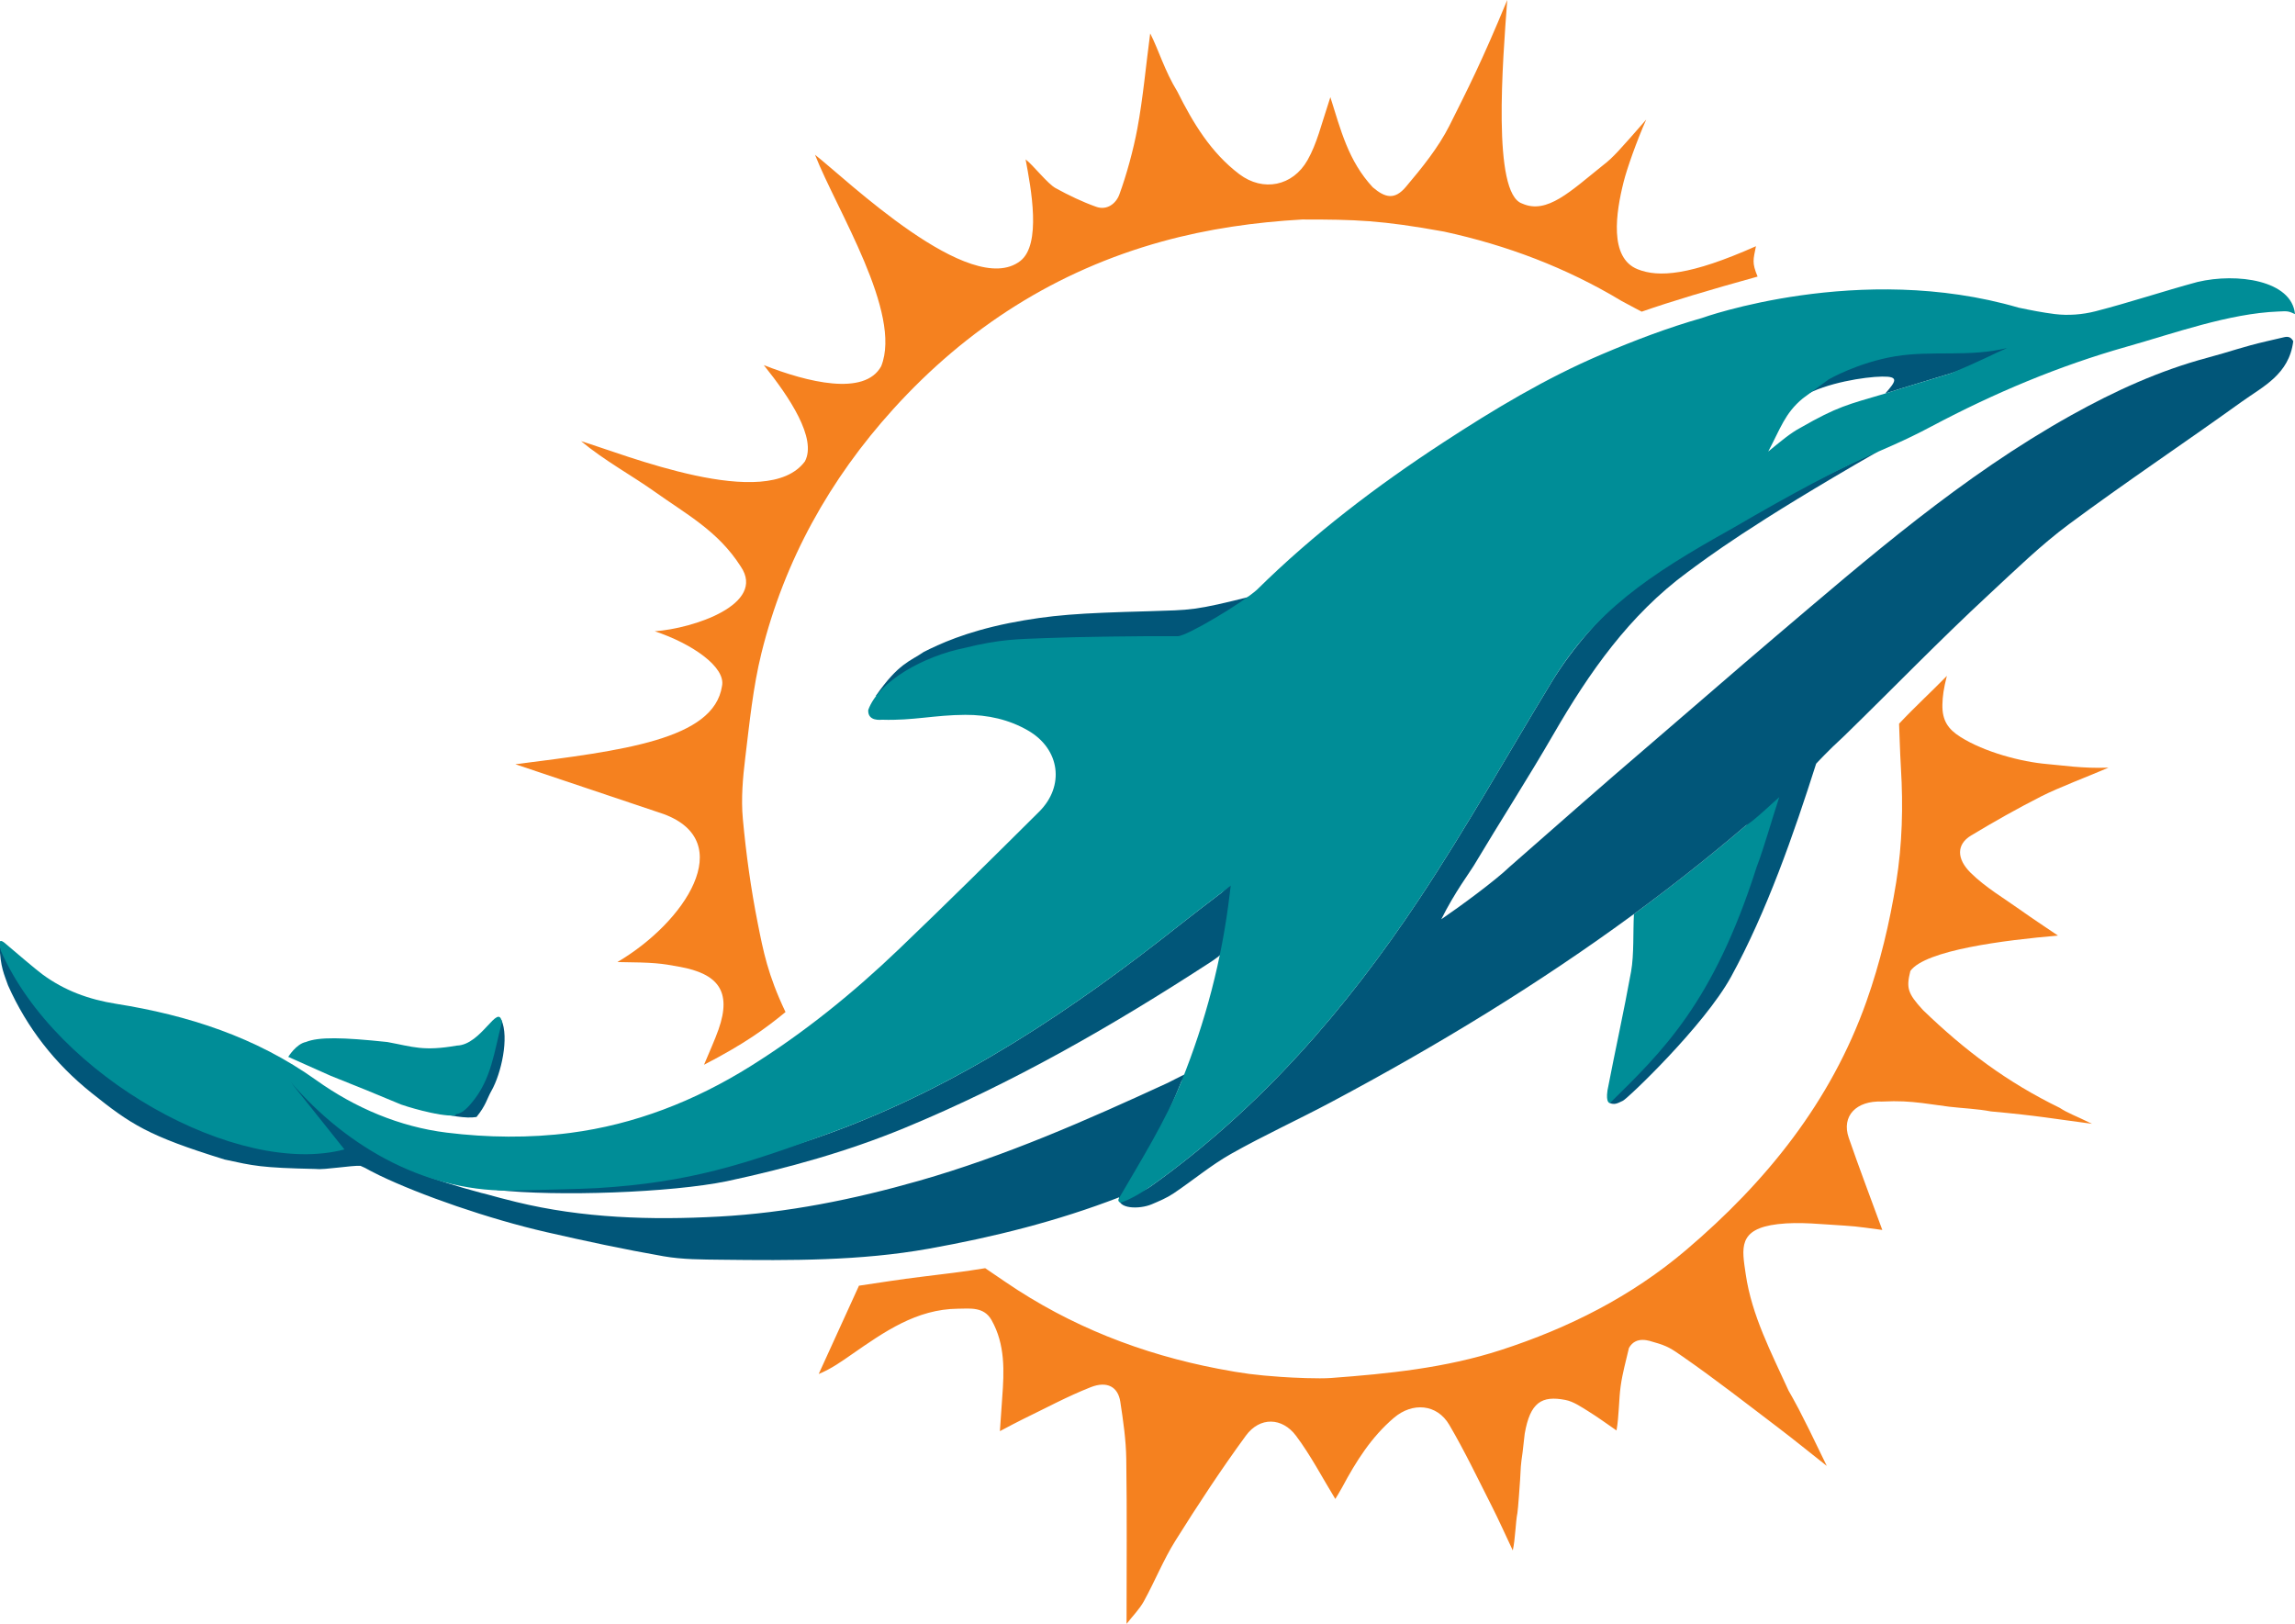
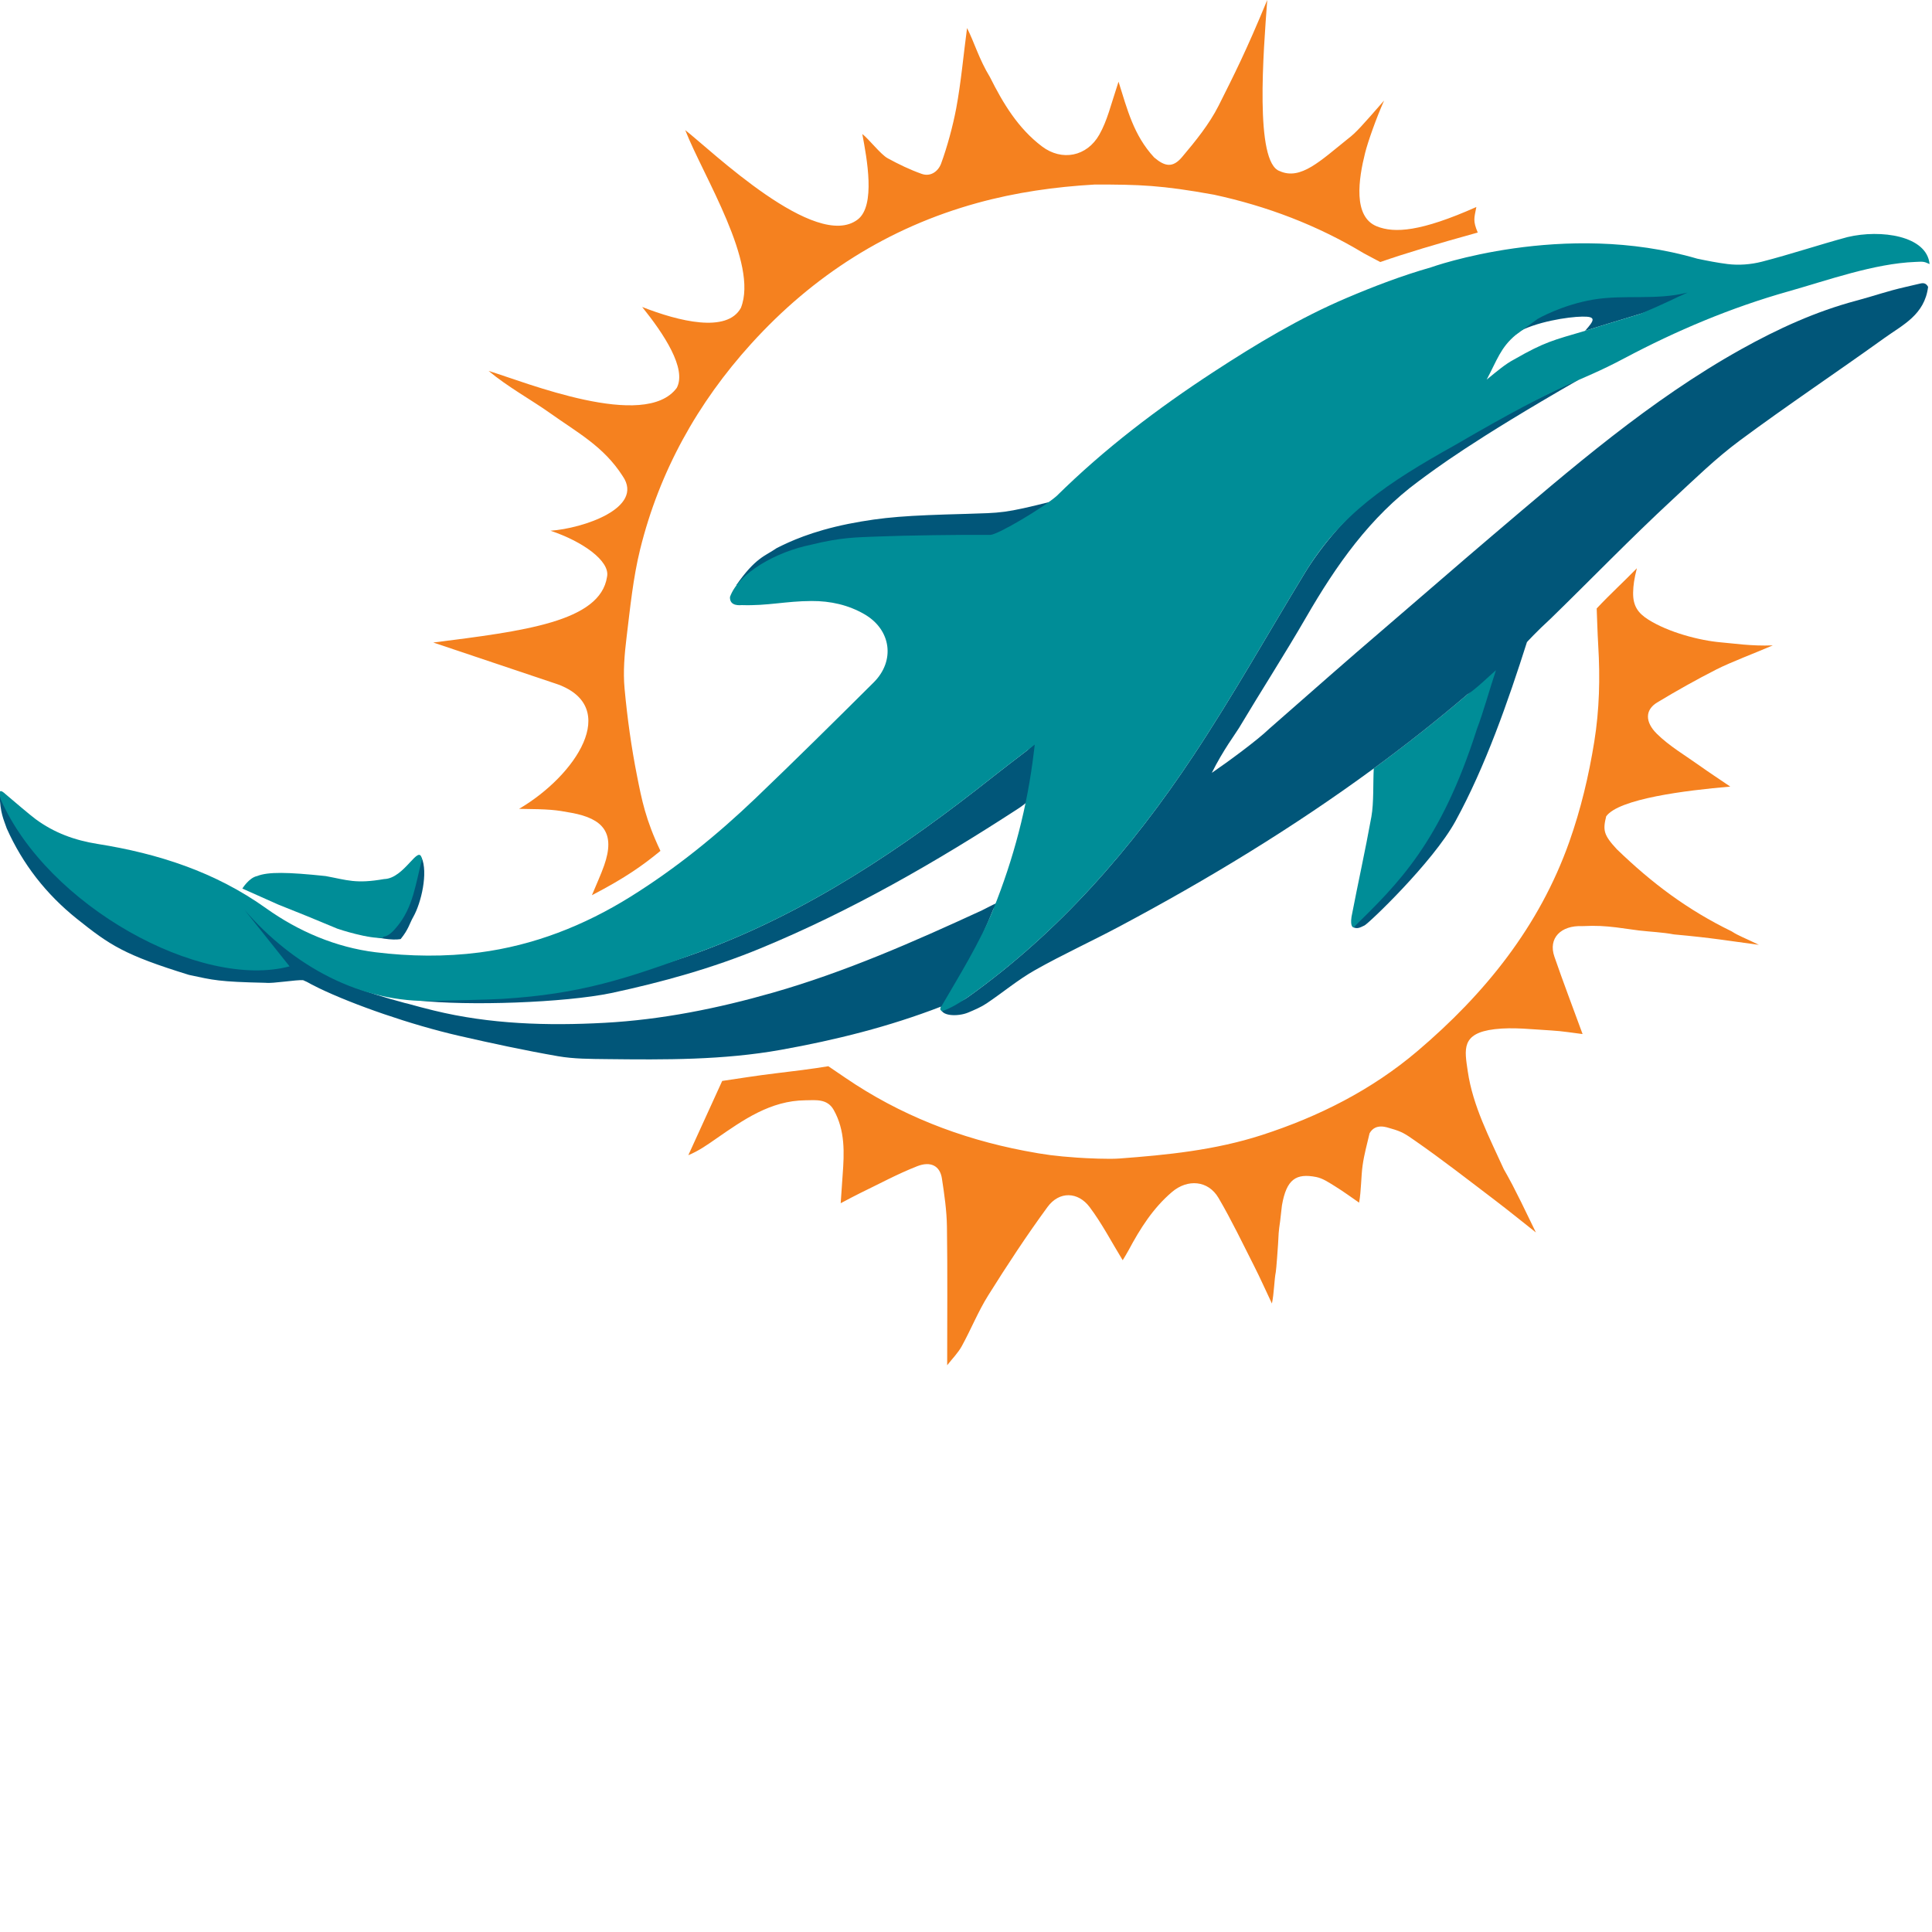
- <svg xmlns="http://www.w3.org/2000/svg" id="svg3004" version="1.1" width="998.743" height="706.654" xml:space="preserve">
+ <svg xmlns="http://www.w3.org/2000/svg" id="svg3004" version="1.1" viewBox="0 0 1000 1000" xml:space="preserve">
  <defs id="defs3008">
    <clipPath clipPathUnits="userSpaceOnUse" id="clipPath3018">
      <path d="M 0,648 1702,648 1702,0 0,0 0,648 z" id="path3020" />
    </clipPath>
  </defs>
  <g id="g3012" transform="matrix(1.25,0,0,-1.25,-74.30375,728.5695)">
    <g id="g3038" transform="translate(222.6787,198.9736)">
      <path d="M 0,0 C -4.576,-3.784 -9.084,-5.043 -14.84,-2.637 -21.175,-0.209 -4.675,-6.268 2.661,-4.978 5.985,-0.88 6.273,1.354 7.891,4.201 c 3.32,5.852 6.222,18.399 3.419,24.661 C 7.025,19.328 7.89,6.521 0,0" style="fill:#015679;fill-opacity:1;fill-rule:nonzero;stroke:none" id="path3040" />
    </g>
    <g id="g3042" transform="translate(171.6338,210.709)">
      <path d="m 3.009,-2.407 c 11.421,-4.517 13.078,-5.267 24.424,-9.963 0.649,-0.269 13.138,-4.339 19.002,-3.808 -0.261,1.204 1.238,-0.947 5.613,4.442 C 58.935,-3.609 59.876,6.188 62.555,16.324 61.265,23.291 55.435,8.347 46.86,8.144 35.094,6.096 31.698,7.719 22.649,9.385 6.925,11.041 -1.179,11.201 -5.695,9.396 -9.085,8.726 -11.834,4.212 -11.834,4.212" style="fill:#008d97;fill-opacity:1;fill-rule:nonzero;stroke:none" id="path3044" />
    </g>
    <g id="g3046" transform="translate(670.9912,280.9541)">
      <path d="M 3.209,5.015 C 5.85,11.9 6.149,13.977 8.501,20.973 c -0.393,0.285 1.22,5.585 0.826,5.87 C 6.077,24.398 -0.727,17.107 -3.811,14.469 -16.419,3.681 -29.405,-6.542 -42.701,-16.3 c -0.34,-5.944 0.071,-14.131 -0.995,-20.042 -2.497,-13.841 -5.563,-27.577 -8.219,-41.39 -0.63,-4.413 0.809,-4.368 0.854,-4.41 6.738,4.571 10.059,8.212 11.132,9.114 20.23,19.337 28.291,37.926 39.528,67.612" style="fill:#008d97;fill-opacity:1;fill-rule:nonzero;stroke:none" id="path3048" />
    </g>
    <g id="g3050" transform="translate(852.3955,464.333)">
      <path d="M -3.829,-0.284 C -12.018,-2.159 -16.358,-3.858 -24.475,-6.027 c -16.711,-4.467 -32.32,-11.612 -47.376,-20.002 -37.973,-21.166 -70.569,-49.534 -103.467,-77.479 -14.186,-12.051 -28.198,-24.306 -42.338,-36.41 -20.95,-17.937 -28.303,-24.593 -49.693,-43.289 -4.935,-4.77 -17.217,-13.804 -23.825,-18.295 4.69,9.443 10.054,16.525 11.271,18.602 9.16,15.355 18.866,30.39 27.815,45.865 12.402,21.445 26.371,41.457 46.634,56.365 7.068,5.201 21.819,16.475 66.221,41.968 -1.837,-0.005 -43.004,-20.968 -44.531,-21.588 -26.505,-10.872 -54.074,-34.069 -69.029,-58.67 -15.28,-25.135 -29.709,-50.829 -45.949,-75.326 -25.529,-38.509 -55.576,-73.128 -93.531,-100.165 -2.647,-1.886 -5.971,-2.819 -9.164,-3.736 0.045,0.077 0.087,0.155 0.132,0.231 7.608,13.066 14.222,26.404 19.732,40.148 l 2.303,2.85 c -3.046,-1.327 -5.941,-2.956 -7.083,-3.481 -28.223,-13.006 -56.609,-25.524 -86.609,-34.092 -22.842,-6.526 -46.004,-11.188 -69.683,-12.475 -23.675,-1.289 -47.488,-0.564 -70.562,5.072 -3.687,0.901 -7.358,1.853 -10.996,2.886 -0.385,0.073 -0.766,0.157 -1.133,0.261 -36.002,9.648 -39.247,16.313 -53.911,26.946 -3.652,3.875 -8.593,11.321 -14.749,15.126 4.208,-7.031 10.621,-17.271 14.832,-24.308 -36.96,-9.819 -94.596,24.495 -113.93,68.522 0.22,-7.739 1.685,-10.34 2.939,-14.021 6.597,-14.784 16.332,-27.245 29.015,-37.391 13.77,-11.012 19.636,-14.963 46.43,-23.245 10.091,-2.176 12.363,-2.864 31.788,-3.278 2.83,-0.377 12.646,1.317 15.484,1.084 3.537,-1.574 -0.014,-0.042 6.547,-3.295 14.337,-6.902 38.082,-15.176 58.118,-19.764 13.549,-3.104 27.157,-6.025 40.845,-8.414 6.587,-1.149 13.418,-1.129 20.145,-1.207 24.141,-0.281 48.273,-0.436 72.193,3.844 22.561,4.039 44.696,9.558 66.273,17.89 -0.767,-4.073 7.019,-4.256 11.315,-2.433 2.587,1.097 5.235,2.201 7.555,3.753 6.754,4.524 13.041,9.831 20.089,13.807 11.384,6.426 23.315,11.871 34.864,18.02 36.665,19.516 72.029,40.99 105.389,65.473 13.295,9.758 26.282,19.981 38.89,30.769 2.95,1.652 10.397,8.876 11.709,9.914 -2.351,-6.996 -5.258,-17.498 -7.898,-24.383 -15.057,-47.247 -32.778,-64.124 -51.086,-82.142 1.622,-0.525 2.323,-0.264 4.507,0.812 1.405,0.501 28.345,26.115 37.724,43.238 12.371,22.588 21.772,49.571 29.587,74.121 0,0 3.941,4.332 9.782,9.674 17.05,16.597 33.07,33.215 50.529,49.385 9.023,8.357 17.882,17.033 27.727,24.334 19.711,14.619 40.148,28.256 60.077,42.584 7.419,5.336 16.55,9.504 17.992,21.117 C 4.721,0.998 3.89,1.506 2.269,1.135" style="fill:#015679;fill-opacity:1;fill-rule:nonzero;stroke:none" id="path3052" />
    </g>
    <g id="g3054" transform="translate(63.418,250.9678)" />
    <g id="g3058" transform="translate(263.5283,166.2139)">
      <path d="m 49.043,5.439 c 21.105,4.52 41.849,10.29 61.834,18.541 37.525,15.499 72.533,35.655 106.489,57.731 1.253,0.814 4.391,2.889 4.684,4.27 1.413,6.645 2.372,11.139 2.38,17.827 1.893,0.744 1.192,5.293 1.274,6.04 -1.287,-0.733 -3.94,-3.701 -5.17,-4.477 -4.71,-3.6 -9.149,-6.973 -13.507,-10.425 C 169.704,65.376 130.345,38.879 85.443,22.396 55.197,11.292 23.691,5.106 -8.726,3.121 -16.361,2.915 -24.43,3.708 -31.306,2.385 -10.072,0.023 29.612,1.42 49.043,5.439 z" style="fill:#015679;fill-opacity:1;fill-rule:nonzero;stroke:none" id="path3060" />
    </g>
    <g id="g3062" transform="translate(421.5654,360.6953)">
      <path d="m 3.829,-1.418 c 10.292,-0.525 18.526,1.04 29.644,0.261 24.601,-1.724 29.587,6.04 40.831,15.921 C 53.349,9.459 52.677,9.858 37.821,9.369 13.606,8.712 3.889,8.133 -10.882,5.224 -26.067,2.141 -35.119,-2.07 -40.532,-4.806 c -4.715,-3.281 -8.716,-3.848 -16.704,-15.335 8.771,0.005 46.744,18.502 55.535,18.866" style="fill:#015679;fill-opacity:1;fill-rule:nonzero;stroke:none" id="path3064" />
    </g>
    <g id="g3066" transform="translate(715.7812,445.8604)">
      <path d="m 0,0 c 7.517,2.427 15.116,4.625 22.67,6.964 5.557,1.722 17.39,6.756 22.762,9.077 -3.609,0.48 -16.728,-0.609 -19.824,-0.734 -8.478,-0.343 -12.146,-0.367 -20.622,-0.732 -11.338,-0.489 -23.038,-3.48 -33.492,-15.472 C -20.504,3.753 -7.058,5.81 -1.112,5.894 4.833,5.978 3.846,4.374 0,0" style="fill:#015679;fill-opacity:1;fill-rule:nonzero;stroke:none" id="path3068" />
    </g>
    <g id="g3070" transform="translate(691.4873,448.373)">
      <path d="m 4.613,2.407 c 0,0 10.191,5.896 23.263,8.05 12.809,2.111 25.67,-0.405 38.84,2.871 C 61.345,11.007 58.338,9.182 46.964,4.451 39.41,2.112 31.811,-0.086 24.294,-2.513 11.198,-6.371 7.681,-7.031 -5.193,-14.419 c -3.509,-1.848 -6.968,-4.793 -11.253,-8.296 4.282,8.033 5.771,13.307 12.034,18.502 M -530.882,-242.165 c 20.201,-23.455 48.293,-38.838 78.728,-37.799 5.152,0.141 22.873,0.511 28.005,0.825 32.417,1.986 51.387,8.272 81.633,19.375 44.902,16.484 84.261,42.981 121.584,72.55 4.358,3.452 8.797,6.824 13.507,10.425 1.265,0.967 2.538,1.941 3.848,2.949 -0.025,-0.227 -0.058,-0.451 -0.082,-0.679 -0.082,-0.747 -0.183,-1.484 -0.271,-2.228 -2.714,-22.964 -8.472,-44.493 -16.735,-65.101 -5.51,-13.744 -14.23,-27.784 -21.837,-40.85 -0.647,-1.079 0.515,-1.458 0.47,-1.536 3.192,0.918 8.02,3.857 10.667,5.743 37.955,27.037 68.003,61.656 93.531,100.165 16.24,24.497 30.669,50.191 45.949,75.326 14.956,24.601 33.873,37.302 62.506,53.28 47.476,27.682 49.338,24.884 69.924,35.841 21.664,11.489 44.16,20.99 67.88,27.685 16.369,4.62 35.55,11.566 52.7,12.226 3.664,0.245 3.729,-0.007 5.824,-0.891 C 165.835,36.886 146.793,39.596 132.976,36.315 121.097,33.107 109.408,29.181 97.496,26.117 92.973,24.954 87.967,24.568 83.343,25.142 79.113,25.666 74.924,26.498 70.738,27.374 15.351,43.544 -39.479,23.793 -39.479,23.793 l 0.022,0.001 c -11.93,-3.395 -23.545,-7.822 -35.011,-12.702 -19.395,-8.252 -37.381,-19.079 -54.996,-30.571 -23.233,-15.154 -45.32,-31.943 -65.001,-51.372 -5.151,-4.594 -24.457,-16.169 -27.515,-16.14 -11.298,0.087 -35.38,-0.218 -46.665,-0.686 -8.791,-0.364 -14.993,-0.279 -27.593,-3.406 -14.338,-2.902 -29.934,-11.602 -33.537,-21.613 -0.207,-4.096 4.476,-3.372 4.916,-3.385 10.702,-0.34 18.145,1.652 28.847,1.701 7.864,0.035 15.259,-1.627 21.906,-5.474 11.13,-6.443 12.814,-19.309 3.843,-28.23 -16.166,-16.079 -32.377,-32.12 -48.845,-47.888 -15.951,-15.272 -33.057,-29.132 -51.852,-40.853 -19.284,-12.027 -40.205,-20.187 -62.564,-23.094 -14.12,-1.837 -28.848,-1.652 -42.998,0.094 -16.408,2.024 -31.897,8.612 -45.421,18.27 -20.991,14.99 -44.67,22.608 -69.612,26.566 -9.644,1.531 -18.037,4.622 -25.747,10.285 -2.134,1.567 -9.31,7.681 -12.428,10.334 -3.606,3.341 -2.302,-0.792 -1.994,-2.192 19.334,-44.027 82.627,-78.927 119.587,-69.108" style="fill:#008d97;fill-opacity:1;fill-rule:nonzero;stroke:none" id="path3072" />
    </g>
    <g id="g3074" transform="translate(745.6377,291.9717)">
      <path d="m 0,0 c 8.002,4.832 16.171,9.426 24.5,13.668 5.91,3.011 16.61,7.039 23.387,9.978 -9.015,-0.366 -16.58,0.864 -21.419,1.245 -8.941,0.767 -21.802,4.148 -30.175,9.457 -4.201,2.665 -6.366,5.631 -6.247,11.229 0.062,2.883 0.423,5.579 1.555,10.008 C -13.763,50.062 -19.492,44.86 -25.039,38.935 -24.941,36.913 -24.732,29.055 -24.392,23.414 c 0.793,-13.162 0.486,-26.367 -1.646,-39.631 -2.288,-14.227 -5.593,-28.063 -10.37,-41.55 -12.404,-35.012 -34.957,-62.891 -62.854,-86.58 -18.935,-16.079 -40.81,-27.124 -64.509,-34.79 -19.251,-6.226 -39.094,-8.221 -59.041,-9.703 -4.209,-0.312 -13.139,0.076 -17.436,0.382 -8.787,0.624 -13.172,1.177 -21.745,2.82 -26.649,5.104 -51.56,14.804 -74.13,30.209 -2.818,1.924 -4.872,3.328 -7.079,4.812 -6.24,-1.055 -15.539,-2.2 -21.766,-2.935 -7.89,-0.932 -15.738,-2.226 -22.18,-3.158 -5.081,-11.141 -9.552,-20.942 -14.023,-30.745 4.427,1.828 7.976,4.381 11.568,6.874 11.236,7.794 22.458,15.727 36.929,15.86 4.239,0.039 9.031,0.75 11.694,-3.985 4.783,-8.509 4.398,-17.762 3.697,-27.045 -0.256,-3.398 -0.471,-6.799 -0.801,-11.595 3.39,1.771 5.614,3.006 7.902,4.112 7.877,3.804 15.604,8.001 23.725,11.192 5.74,2.257 9.504,0.085 10.288,-5.046 1.012,-6.611 1.984,-13.299 2.082,-19.967 0.275,-18.864 0.097,-37.735 0.097,-57.383 2.154,2.766 4.5,5.098 6.03,7.879 3.828,6.95 6.797,14.41 10.998,21.108 7.793,12.428 15.857,24.723 24.523,36.55 4.872,6.647 12.635,6.357 17.436,-0.037 5.156,-6.87 9.155,-14.608 13.689,-22.012 0.497,0.837 1.535,2.446 2.434,4.13 4.782,8.953 10.131,17.452 17.99,24.134 6.453,5.485 14.972,4.836 19.249,-2.453 5.376,-9.162 9.969,-18.787 14.782,-28.274 2.516,-4.963 4.779,-10.055 7.334,-15.462 0.893,4.024 0.982,10.032 1.61,13.042 0.198,0.949 0.889,10.555 0.936,11.525 0.459,9.243 0.283,3.436 1.604,16.045 1.89,10.928 5.897,13.389 14.173,11.777 2.782,-0.542 5.39,-2.354 7.888,-3.893 3.435,-2.117 6.689,-4.527 9.901,-6.73 0.889,5.01 0.805,10.864 1.436,15.354 0.692,4.922 1.794,8.552 2.892,13.369 2.478,4.408 7.3,2.406 8.763,1.998 4.715,-1.314 6.111,-2.322 10.054,-5.063 11.269,-7.83 22.103,-16.29 33.038,-24.595 5.749,-4.367 11.349,-8.93 17.018,-13.403 -10.175,21.198 -11.383,22.746 -13.291,26.19 C -69.493,-180.063 -76.331,-167.112 -78.428,-152.701 c -1.306,8.979 -2.883,15.76 11.174,17.425 7.661,0.907 15.573,-0.102 23.358,-0.527 4.648,-0.254 9.268,-1.05 13.018,-1.496 -4.022,10.991 -8.023,21.476 -11.683,32.076 -2.632,7.623 2.681,13.002 11.588,12.619 5.928,0.289 9.33,0.017 13.922,-0.507 3.155,-0.366 6.288,-0.916 9.443,-1.286 4.849,-0.57 9.768,-0.731 14.548,-1.64 16.432,-1.495 22.06,-2.586 35.176,-4.312 -6.142,3.018 -8.268,3.626 -11.23,5.557 C 12.578,-85.877 -2.073,-74.904 -16.707,-60.76 c -5.502,5.934 -5.82,7.851 -4.403,13.619 5.234,7.253 32.645,10.712 51.384,12.317 -5.066,3.445 -8.901,5.947 -12.624,8.607 -6.021,4.306 -12.565,8.11 -17.777,13.254 C -5.069,-8.084 -5.057,-3.055 0,0" style="fill:#f5811f;fill-opacity:1;fill-rule:nonzero;stroke:none" id="path3076" />
    </g>
    <g id="g3078" transform="translate(295.2734,297.0586)">
      <path d="M -4.814,2.407 C 21.148,-7.167 2.667,-35.286 -20.889,-49.127 c 13.093,-0.154 14.967,-0.41 21.798,-1.672 13.002,-2.401 18.165,-8.292 13.418,-21.779 -1.345,-3.82 -3.068,-7.505 -5.055,-12.308 14.144,7.34 21.269,12.521 28.371,18.352 C 31.454,-53.518 29.902,-45.284 28.004,-35.752 c -2.4,12.04 -4.091,24.27 -5.218,36.497 -0.644,7.008 -0.014,14.231 0.844,21.258 1.49,12.19 2.689,24.531 5.628,36.41 7.968,32.209 23.771,60.57 45.971,85.052 25.569,28.195 56.591,48.073 93.577,58.276 15.969,4.405 32.247,6.704 48.681,7.642 18.475,0.014 27.613,-0.252 49.412,-4.215 21.849,-4.733 42.607,-12.563 61.872,-24.183 4.541,-2.453 6.952,-3.69 6.952,-3.69 10.365,3.614 23.218,7.46 40.348,12.213 -2.052,4.921 -1.485,5.887 -0.575,10.572 -22.987,-10.224 -33.888,-10.934 -41.183,-8.017 -10.02,3.976 -7.561,19.737 -4.882,30.411 1.132,4.544 4.579,14.327 7.865,21.694 -9.255,-10.591 -11.581,-13.25 -14.907,-15.787 -11.461,-9.16 -19.632,-17.333 -28.3,-13.437 -10.469,3.481 -6.754,49.614 -5.18,70.853 -8.871,-21.5 -13.764,-31.025 -20.13,-43.745 -3.889,-7.694 -9.534,-14.636 -15.139,-21.284 -3.872,-4.596 -7.152,-3.929 -11.544,-0.178 -8.551,9.224 -11.127,19.92 -14.768,31.378 -3.347,-10.151 -4.647,-16.058 -7.949,-21.915 -5.125,-9.093 -15.503,-11.116 -23.734,-4.896 -9.912,7.489 -16.128,17.851 -21.562,28.716 -4.534,7.428 -6.483,14.448 -9.479,20.303 -1.447,-10.742 -2.486,-22.563 -4.48,-33.203 -1.346,-7.18 -3.73,-16.027 -6.263,-22.905 -1.169,-3.178 -4.322,-5.581 -8.014,-4.276 -4.868,1.719 -9.58,4 -14.119,6.48 -2.92,1.597 -7.813,8 -10.501,10.041 1.919,-10.174 5.58,-29.649 -1.867,-35.383 -17.326,-13.347 -60.73,28.635 -71.445,36.989 7.579,-19.321 30.419,-55.08 23.043,-73.606 -5.761,-10.546 -25.752,-5.57 -40.877,0.377 8.976,-11.173 18.531,-25.532 14.325,-33.502 -13.197,-17.87 -62.891,2.454 -77.933,7.023 C -25.548,125.558 -15.698,120.155 -8.3,114.901 3.255,106.653 14.124,100.995 22.049,88.591 31.056,75.394 5.465,66.973 -7.882,66.032 5.238,61.676 16.903,53.514 15.534,46.961 12.711,28.297 -19.092,24.477 -56.419,19.742" style="fill:#f5811f;fill-opacity:1;fill-rule:nonzero;stroke:none" id="path3080" />
    </g>
  </g>
</svg>
